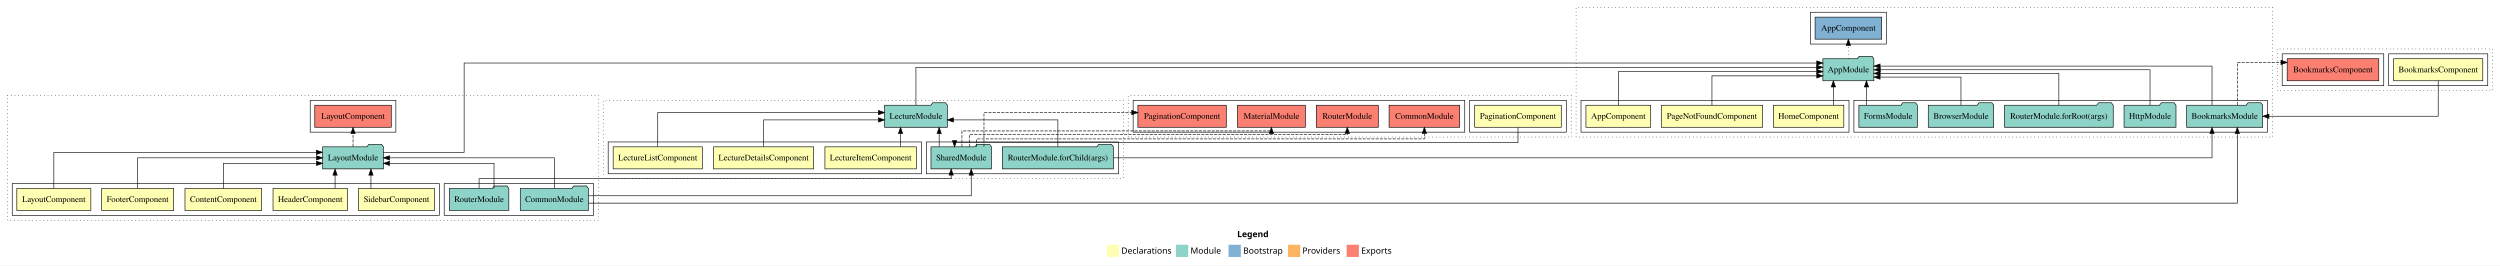
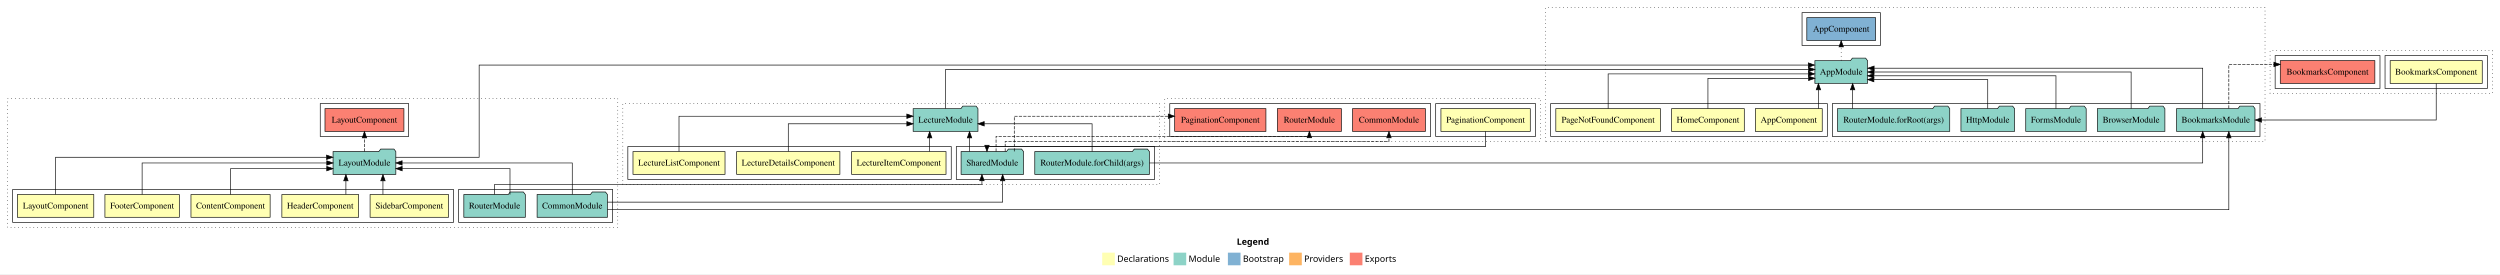
- <svg xmlns="http://www.w3.org/2000/svg" width="4086pt" height="434pt" viewBox="0.00 0.00 4086.00 434.00">
+ <svg xmlns="http://www.w3.org/2000/svg" width="3958pt" height="434pt" viewBox="0.00 0.00 3958.00 434.00">
  <g id="graph0" class="graph" transform="scale(1 1) rotate(0) translate(4 430)">
-     <polygon fill="white" stroke="none" points="-4,4 -4,-430 4082,-430 4082,4 -4,4" />
-     <text text-anchor="start" x="2018.01" y="-42.4" font-family="sans-serif" font-weight="bold" font-size="14.00">Legend</text>
-     <polygon fill="#ffffb3" stroke="none" points="1805,-10 1805,-30 1825,-30 1825,-10 1805,-10" />
-     <text text-anchor="start" x="1828.63" y="-15.4" font-family="sans-serif" font-size="14.00">  Declarations</text>
-     <polygon fill="#8dd3c7" stroke="none" points="1918,-10 1918,-30 1938,-30 1938,-10 1918,-10" />
-     <text text-anchor="start" x="1941.73" y="-15.4" font-family="sans-serif" font-size="14.00">  Module</text>
-     <polygon fill="#80b1d3" stroke="none" points="2004,-10 2004,-30 2024,-30 2024,-10 2004,-10" />
-     <text text-anchor="start" x="2027.78" y="-15.4" font-family="sans-serif" font-size="14.00">  Bootstrap</text>
-     <polygon fill="#fdb462" stroke="none" points="2101,-10 2101,-30 2121,-30 2121,-10 2101,-10" />
-     <text text-anchor="start" x="2124.67" y="-15.4" font-family="sans-serif" font-size="14.00">  Providers</text>
-     <polygon fill="#fb8072" stroke="none" points="2197,-10 2197,-30 2217,-30 2217,-10 2197,-10" />
-     <text text-anchor="start" x="2220.73" y="-15.4" font-family="sans-serif" font-size="14.00">  Exports</text>
+     <polygon fill="white" stroke="none" points="-4,4 -4,-430 3954,-430 3954,4 -4,4" />
+     <text text-anchor="start" x="1954.01" y="-42.4" font-family="sans-serif" font-weight="bold" font-size="14.00">Legend</text>
+     <polygon fill="#ffffb3" stroke="none" points="1741,-10 1741,-30 1761,-30 1761,-10 1741,-10" />
+     <text text-anchor="start" x="1764.63" y="-15.4" font-family="sans-serif" font-size="14.00">  Declarations</text>
+     <polygon fill="#8dd3c7" stroke="none" points="1854,-10 1854,-30 1874,-30 1874,-10 1854,-10" />
+     <text text-anchor="start" x="1877.73" y="-15.4" font-family="sans-serif" font-size="14.00">  Module</text>
+     <polygon fill="#80b1d3" stroke="none" points="1940,-10 1940,-30 1960,-30 1960,-10 1940,-10" />
+     <text text-anchor="start" x="1963.78" y="-15.4" font-family="sans-serif" font-size="14.00">  Bootstrap</text>
+     <polygon fill="#fdb462" stroke="none" points="2037,-10 2037,-30 2057,-30 2057,-10 2037,-10" />
+     <text text-anchor="start" x="2060.67" y="-15.4" font-family="sans-serif" font-size="14.00">  Providers</text>
+     <polygon fill="#fb8072" stroke="none" points="2133,-10 2133,-30 2153,-30 2153,-10 2133,-10" />
+     <text text-anchor="start" x="2156.73" y="-15.4" font-family="sans-serif" font-size="14.00">  Exports</text>
    <g id="clust1" class="cluster">
      <polygon fill="none" stroke="black" stroke-dasharray="1,5" points="982,-138 982,-266 1832,-266 1832,-138 982,-138" />
    </g>
    <g id="clust2" class="cluster">
      <polygon fill="none" stroke="black" points="990,-146 990,-198 1502,-198 1502,-146 990,-146" />
    </g>
    <g id="clust6" class="cluster">
      <polygon fill="none" stroke="black" points="1510,-146 1510,-198 1824,-198 1824,-146 1510,-146" />
    </g>
    <g id="clust10" class="cluster">
      <polygon fill="none" stroke="black" stroke-dasharray="1,5" points="8,-70 8,-274 974,-274 974,-70 8,-70" />
    </g>
    <g id="clust11" class="cluster">
      <polygon fill="none" stroke="black" points="16,-78 16,-130 714,-130 714,-78 16,-78" />
    </g>
    <g id="clust17" class="cluster">
      <polygon fill="none" stroke="black" points="722,-78 722,-130 966,-130 966,-78 722,-78" />
    </g>
    <g id="clust18" class="cluster">
      <polygon fill="none" stroke="black" points="503,-214 503,-266 643,-266 643,-214 503,-214" />
    </g>
    <g id="clust21" class="cluster">
-       <polygon fill="none" stroke="black" stroke-dasharray="1,5" points="1840,-206 1840,-274 2564,-274 2564,-206 1840,-206" />
+       <polygon fill="none" stroke="black" stroke-dasharray="1,5" points="1840,-206 1840,-274 2435,-274 2435,-206 1840,-206" />
    </g>
    <g id="clust22" class="cluster">
-       <polygon fill="none" stroke="black" points="2398,-214 2398,-266 2556,-266 2556,-214 2398,-214" />
+       <polygon fill="none" stroke="black" points="2269,-214 2269,-266 2427,-266 2427,-214 2269,-214" />
    </g>
    <g id="clust25" class="cluster">
-       <polygon fill="none" stroke="black" points="1848,-214 1848,-266 2390,-266 2390,-214 1848,-214" />
+       <polygon fill="none" stroke="black" points="1848,-214 1848,-266 2261,-266 2261,-214 1848,-214" />
    </g>
    <g id="clust28" class="cluster">
-       <polygon fill="none" stroke="black" stroke-dasharray="1,5" points="2572,-206 2572,-418 3710,-418 3710,-206 2572,-206" />
+       <polygon fill="none" stroke="black" stroke-dasharray="1,5" points="2443,-206 2443,-418 3582,-418 3582,-206 2443,-206" />
    </g>
    <g id="clust29" class="cluster">
-       <polygon fill="none" stroke="black" points="2580,-214 2580,-266 3018,-266 3018,-214 2580,-214" />
+       <polygon fill="none" stroke="black" points="2451,-214 2451,-266 2889,-266 2889,-214 2451,-214" />
    </g>
    <g id="clust33" class="cluster">
-       <polygon fill="none" stroke="black" points="3026,-214 3026,-266 3702,-266 3702,-214 3026,-214" />
+       <polygon fill="none" stroke="black" points="2897,-214 2897,-266 3574,-266 3574,-214 2897,-214" />
    </g>
    <g id="clust35" class="cluster">
-       <polygon fill="none" stroke="black" points="2955,-358 2955,-410 3079,-410 3079,-358 2955,-358" />
+       <polygon fill="none" stroke="black" points="2849,-358 2849,-410 2973,-410 2973,-358 2849,-358" />
    </g>
    <g id="clust37" class="cluster">
-       <polygon fill="none" stroke="black" stroke-dasharray="1,5" points="3718,-282 3718,-350 4070,-350 4070,-282 3718,-282" />
+       <polygon fill="none" stroke="black" stroke-dasharray="1,5" points="3590,-282 3590,-350 3942,-350 3942,-282 3590,-282" />
    </g>
    <g id="clust38" class="cluster">
-       <polygon fill="none" stroke="black" points="3900,-290 3900,-342 4062,-342 4062,-290 3900,-290" />
+       <polygon fill="none" stroke="black" points="3772,-290 3772,-342 3934,-342 3934,-290 3772,-290" />
    </g>
    <g id="clust41" class="cluster">
-       <polygon fill="none" stroke="black" points="3726,-290 3726,-342 3892,-342 3892,-290 3726,-290" />
+       <polygon fill="none" stroke="black" points="3598,-290 3598,-342 3764,-342 3764,-290 3598,-290" />
    </g>
    <g id="node1" class="node">
      <polygon fill="#ffffb3" stroke="black" points="1143.86,-190 998.142,-190 998.142,-154 1143.86,-154 1143.86,-190" />
      <text text-anchor="middle" x="1071" y="-167.8" font-family="Times,serif" font-size="14.00">LectureListComponent</text>
    </g>
    <g id="node4" class="node">
      <polygon fill="#8dd3c7" stroke="black" points="1544.3,-258 1541.3,-262 1520.3,-262 1517.3,-258 1441.7,-258 1441.7,-222 1544.3,-222 1544.3,-258" />
      <text text-anchor="middle" x="1493" y="-235.8" font-family="Times,serif" font-size="14.00">LectureModule</text>
    </g>
    <g id="edge1" class="edge">
      <path fill="none" stroke="black" d="M1071,-190.292C1071,-212.206 1071,-246 1071,-246 1071,-246 1431.68,-246 1431.68,-246" />
      <polygon fill="black" stroke="black" points="1431.68,-249.5 1441.68,-246 1431.68,-242.5 1431.68,-249.5" />
    </g>
    <g id="node2" class="node">
      <polygon fill="#ffffb3" stroke="black" points="1493.74,-190 1344.26,-190 1344.26,-154 1493.74,-154 1493.74,-190" />
      <text text-anchor="middle" x="1419" y="-167.8" font-family="Times,serif" font-size="14.00">LectureItemComponent</text>
    </g>
    <g id="edge2" class="edge">
      <path fill="none" stroke="black" d="M1467.86,-190.223C1467.86,-190.223 1467.86,-211.727 1467.86,-211.727" />
      <polygon fill="black" stroke="black" points="1464.36,-211.727 1467.86,-221.727 1471.36,-211.727 1464.36,-211.727" />
    </g>
    <g id="node3" class="node">
      <polygon fill="#ffffb3" stroke="black" points="1325.73,-190 1162.27,-190 1162.27,-154 1325.73,-154 1325.73,-190" />
      <text text-anchor="middle" x="1244" y="-167.8" font-family="Times,serif" font-size="14.00">LectureDetailsComponent</text>
    </g>
    <g id="edge3" class="edge">
      <path fill="none" stroke="black" d="M1244,-190.267C1244,-208.555 1244,-234 1244,-234 1244,-234 1431.71,-234 1431.71,-234" />
      <polygon fill="black" stroke="black" points="1431.71,-237.5 1441.71,-234 1431.71,-230.5 1431.71,-237.5" />
    </g>
-     <g id="node24" class="node">
-       <polygon fill="#8dd3c7" stroke="black" points="3058.66,-334 3055.66,-338 3034.66,-338 3031.66,-334 2975.34,-334 2975.34,-298 3058.66,-298 3058.66,-334" />
-       <text text-anchor="middle" x="3017" y="-311.8" font-family="Times,serif" font-size="14.00">AppModule</text>
-     </g>
-     <g id="edge28" class="edge">
-       <path fill="none" stroke="black" d="M1493,-258.153C1493,-281.757 1493,-320 1493,-320 1493,-320 2965.05,-320 2965.05,-320" />
-       <polygon fill="black" stroke="black" points="2965.05,-323.5 2975.05,-320 2965.05,-316.5 2965.05,-323.5" />
+     <g id="node23" class="node">
+       <polygon fill="#8dd3c7" stroke="black" points="2952.66,-334 2949.66,-338 2928.66,-338 2925.66,-334 2869.34,-334 2869.34,-298 2952.66,-298 2952.66,-334" />
+       <text text-anchor="middle" x="2911" y="-311.8" font-family="Times,serif" font-size="14.00">AppModule</text>
+     </g>
+     <g id="edge27" class="edge">
+       <path fill="none" stroke="black" d="M1493,-258.153C1493,-281.757 1493,-320 1493,-320 1493,-320 2859.33,-320 2859.33,-320" />
+       <polygon fill="black" stroke="black" points="2859.33,-323.5 2869.33,-320 2859.33,-316.5 2859.33,-323.5" />
    </g>
    <g id="node5" class="node">
      <polygon fill="#8dd3c7" stroke="black" points="1616.42,-190 1613.42,-194 1592.42,-194 1589.42,-190 1517.58,-190 1517.58,-154 1616.42,-154 1616.42,-190" />
      <text text-anchor="middle" x="1567" y="-167.8" font-family="Times,serif" font-size="14.00">SharedModule</text>
    </g>
    <g id="edge4" class="edge">
      <path fill="none" stroke="black" d="M1530.97,-190.223C1530.97,-190.223 1530.97,-211.727 1530.97,-211.727" />
      <polygon fill="black" stroke="black" points="1527.47,-211.727 1530.97,-221.727 1534.47,-211.727 1527.47,-211.727" />
    </g>
    <g id="node17" class="node">
-       <polygon fill="#fb8072" stroke="black" points="2381.67,-258 2266.33,-258 2266.33,-222 2381.67,-222 2381.67,-258" />
-       <text text-anchor="middle" x="2324" y="-235.8" font-family="Times,serif" font-size="14.00">CommonModule </text>
+       <polygon fill="#fb8072" stroke="black" points="2252.67,-258 2137.33,-258 2137.33,-222 2252.67,-222 2252.67,-258" />
+       <text text-anchor="middle" x="2195" y="-235.8" font-family="Times,serif" font-size="14.00">CommonModule </text>
    </g>
    <g id="edge17" class="edge">
-       <path fill="none" stroke="black" stroke-dasharray="5,2" d="M1592.19,-190.033C1592.19,-196.853 1592.19,-203 1592.19,-203 1592.19,-203 2324,-203 2324,-203 2324,-203 2324,-211.934 2324,-211.934" />
-       <polygon fill="black" stroke="black" points="2320.5,-211.934 2324,-221.934 2327.5,-211.934 2320.5,-211.934" />
+       <path fill="none" stroke="black" stroke-dasharray="5,2" d="M1587.39,-190.194C1587.39,-198.278 1587.39,-206 1587.39,-206 1587.39,-206 2195,-206 2195,-206 2195,-206 2195,-211.806 2195,-211.806" />
+       <polygon fill="black" stroke="black" points="2191.5,-211.806 2195,-221.806 2198.5,-211.806 2191.5,-211.806" />
    </g>
    <g id="node18" class="node">
-       <polygon fill="#fb8072" stroke="black" points="2248.65,-258 2147.35,-258 2147.35,-222 2248.65,-222 2248.65,-258" />
-       <text text-anchor="middle" x="2198" y="-235.8" font-family="Times,serif" font-size="14.00">RouterModule </text>
+       <polygon fill="#fb8072" stroke="black" points="2119.65,-258 2018.35,-258 2018.35,-222 2119.65,-222 2119.65,-258" />
+       <text text-anchor="middle" x="2069" y="-235.8" font-family="Times,serif" font-size="14.00">RouterModule </text>
    </g>
    <g id="edge18" class="edge">
-       <path fill="none" stroke="black" stroke-dasharray="5,2" d="M1580.18,-190.11C1580.18,-199.897 1580.18,-210 1580.18,-210 1580.18,-210 2198,-210 2198,-210 2198,-210 2198,-211.857 2198,-211.857" />
-       <polygon fill="black" stroke="black" points="2194.5,-211.857 2198,-221.857 2201.5,-211.857 2194.5,-211.857" />
+       <path fill="none" stroke="black" stroke-dasharray="5,2" d="M1572.97,-190.056C1572.97,-201.439 1572.97,-214 1572.97,-214 1572.97,-214 2069,-214 2069,-214 2069,-214 2069,-214.794 2069,-214.794" />
+       <polygon fill="black" stroke="black" points="2065.5,-211.942 2069,-221.942 2072.5,-211.942 2065.5,-211.942" />
    </g>
    <g id="node19" class="node">
-       <polygon fill="#fb8072" stroke="black" points="2129.47,-258 2018.53,-258 2018.53,-222 2129.47,-222 2129.47,-258" />
-       <text text-anchor="middle" x="2074" y="-235.8" font-family="Times,serif" font-size="14.00">MaterialModule </text>
-     </g>
-     <g id="edge19" class="edge">
-       <path fill="none" stroke="black" stroke-dasharray="5,2" d="M1568.17,-190.151C1568.17,-202.271 1568.17,-216 1568.17,-216 1568.17,-216 2074,-216 2074,-216 2074,-216 2074,-216.581 2074,-216.581" />
-       <polygon fill="black" stroke="black" points="2070.5,-211.81 2074,-221.81 2077.5,-211.81 2070.5,-211.81" />
-     </g>
-     <g id="node20" class="node">
      <polygon fill="#fb8072" stroke="black" points="2000.22,-258 1855.78,-258 1855.78,-222 2000.22,-222 2000.22,-258" />
      <text text-anchor="middle" x="1928" y="-235.8" font-family="Times,serif" font-size="14.00">PaginationComponent </text>
    </g>
-     <g id="edge20" class="edge">
-       <path fill="none" stroke="black" stroke-dasharray="5,2" d="M1604.2,-190.292C1604.2,-212.206 1604.2,-246 1604.2,-246 1604.2,-246 1845.74,-246 1845.74,-246" />
-       <polygon fill="black" stroke="black" points="1845.74,-249.5 1855.74,-246 1845.74,-242.5 1845.74,-249.5" />
+     <g id="edge19" class="edge">
+       <path fill="none" stroke="black" stroke-dasharray="5,2" d="M1601.8,-190.292C1601.8,-212.206 1601.8,-246 1601.8,-246 1601.8,-246 1845.61,-246 1845.61,-246" />
+       <polygon fill="black" stroke="black" points="1845.61,-249.5 1855.61,-246 1845.61,-242.5 1845.61,-249.5" />
    </g>
    <g id="node6" class="node">
      <polygon fill="#8dd3c7" stroke="black" points="1815.73,-190 1812.73,-194 1791.73,-194 1788.73,-190 1634.27,-190 1634.27,-154 1815.73,-154 1815.73,-190" />
      <text text-anchor="middle" x="1725" y="-167.8" font-family="Times,serif" font-size="14.00">RouterModule.forChild(args)</text>
    </g>
    <g id="edge5" class="edge">
      <path fill="none" stroke="black" d="M1725,-190.267C1725,-208.555 1725,-234 1725,-234 1725,-234 1554.2,-234 1554.2,-234" />
      <polygon fill="black" stroke="black" points="1554.2,-230.5 1544.2,-234 1554.2,-237.5 1554.2,-230.5" />
    </g>
-     <g id="node28" class="node">
-       <polygon fill="#8dd3c7" stroke="black" points="3694.1,-258 3691.1,-262 3670.1,-262 3667.1,-258 3569.9,-258 3569.9,-222 3694.1,-222 3694.1,-258" />
-       <text text-anchor="middle" x="3632" y="-235.8" font-family="Times,serif" font-size="14.00">BookmarksModule</text>
-     </g>
-     <g id="edge34" class="edge">
-       <path fill="none" stroke="black" d="M1815.66,-172C2191.98,-172 3611.32,-172 3611.32,-172 3611.32,-172 3611.32,-211.777 3611.32,-211.777" />
-       <polygon fill="black" stroke="black" points="3607.82,-211.777 3611.32,-221.777 3614.82,-211.777 3607.82,-211.777" />
+     <g id="node27" class="node">
+       <polygon fill="#8dd3c7" stroke="black" points="3566.1,-258 3563.1,-262 3542.1,-262 3539.1,-258 3441.9,-258 3441.9,-222 3566.1,-222 3566.1,-258" />
+       <text text-anchor="middle" x="3504" y="-235.8" font-family="Times,serif" font-size="14.00">BookmarksModule</text>
+     </g>
+     <g id="edge33" class="edge">
+       <path fill="none" stroke="black" d="M1815.83,-172C2175.89,-172 3483.32,-172 3483.32,-172 3483.32,-172 3483.32,-211.777 3483.32,-211.777" />
+       <polygon fill="black" stroke="black" points="3479.82,-211.777 3483.32,-221.777 3486.82,-211.777 3479.82,-211.777" />
    </g>
    <g id="node7" class="node">
      <polygon fill="#ffffb3" stroke="black" points="144.49,-122 23.51,-122 23.51,-86 144.49,-86 144.49,-122" />
      <text text-anchor="middle" x="84" y="-99.8" font-family="Times,serif" font-size="14.00">LayoutComponent</text>
    </g>
    <g id="node12" class="node">
      <polygon fill="#8dd3c7" stroke="black" points="622.708,-190 619.708,-194 598.708,-194 595.708,-190 523.292,-190 523.292,-154 622.708,-154 622.708,-190" />
      <text text-anchor="middle" x="573" y="-167.8" font-family="Times,serif" font-size="14.00">LayoutModule</text>
    </g>
    <g id="edge6" class="edge">
      <path fill="none" stroke="black" d="M84,-122.248C84,-145.018 84,-181 84,-181 84,-181 512.966,-181 512.966,-181" />
      <polygon fill="black" stroke="black" points="512.966,-184.5 522.966,-181 512.966,-177.5 512.966,-184.5" />
    </g>
    <g id="node8" class="node">
      <polygon fill="#ffffb3" stroke="black" points="706.095,-122 581.905,-122 581.905,-86 706.095,-86 706.095,-122" />
      <text text-anchor="middle" x="644" y="-99.8" font-family="Times,serif" font-size="14.00">SidebarComponent</text>
    </g>
    <g id="edge7" class="edge">
      <path fill="none" stroke="black" d="M602.278,-122.223C602.278,-122.223 602.278,-143.727 602.278,-143.727" />
      <polygon fill="black" stroke="black" points="598.778,-143.727 602.278,-153.727 605.778,-143.727 598.778,-143.727" />
    </g>
    <g id="node9" class="node">
      <polygon fill="#ffffb3" stroke="black" points="563.744,-122 442.256,-122 442.256,-86 563.744,-86 563.744,-122" />
      <text text-anchor="middle" x="503" y="-99.8" font-family="Times,serif" font-size="14.00">HeaderComponent</text>
    </g>
    <g id="edge8" class="edge">
      <path fill="none" stroke="black" d="M543.634,-122.223C543.634,-122.223 543.634,-143.727 543.634,-143.727" />
      <polygon fill="black" stroke="black" points="540.134,-143.727 543.634,-153.727 547.134,-143.727 540.134,-143.727" />
    </g>
    <g id="node10" class="node">
      <polygon fill="#ffffb3" stroke="black" points="423.665,-122 298.335,-122 298.335,-86 423.665,-86 423.665,-122" />
      <text text-anchor="middle" x="361" y="-99.8" font-family="Times,serif" font-size="14.00">ContentComponent</text>
    </g>
    <g id="edge9" class="edge">
      <path fill="none" stroke="black" d="M361,-122.023C361,-139.373 361,-163 361,-163 361,-163 513.295,-163 513.295,-163" />
      <polygon fill="black" stroke="black" points="513.295,-166.5 523.295,-163 513.295,-159.5 513.295,-166.5" />
    </g>
    <g id="node11" class="node">
      <polygon fill="#ffffb3" stroke="black" points="279.881,-122 162.119,-122 162.119,-86 279.881,-86 279.881,-122" />
      <text text-anchor="middle" x="221" y="-99.8" font-family="Times,serif" font-size="14.00">FooterComponent</text>
    </g>
    <g id="edge10" class="edge">
      <path fill="none" stroke="black" d="M221,-122.223C221,-142.365 221,-172 221,-172 221,-172 513.314,-172 513.314,-172" />
      <polygon fill="black" stroke="black" points="513.314,-175.5 523.314,-172 513.314,-168.5 513.314,-175.5" />
    </g>
    <g id="node15" class="node">
      <polygon fill="#fb8072" stroke="black" points="635.491,-258 510.509,-258 510.509,-222 635.491,-222 635.491,-258" />
      <text text-anchor="middle" x="573" y="-235.8" font-family="Times,serif" font-size="14.00">LayoutComponent </text>
    </g>
    <g id="edge13" class="edge">
      <path fill="none" stroke="black" stroke-dasharray="5,2" d="M573,-190.223C573,-190.223 573,-211.727 573,-211.727" />
      <polygon fill="black" stroke="black" points="569.5,-211.727 573,-221.727 576.5,-211.727 569.5,-211.727" />
    </g>
-     <g id="edge27" class="edge">
-       <path fill="none" stroke="black" d="M622.619,-181C676.384,-181 754.587,-181 754.587,-181 754.587,-181 754.587,-327 754.587,-327 754.587,-327 2965.31,-327 2965.31,-327" />
-       <polygon fill="black" stroke="black" points="2965.31,-330.5 2975.31,-327 2965.31,-323.5 2965.31,-330.5" />
+     <g id="edge26" class="edge">
+       <path fill="none" stroke="black" d="M622.619,-181C676.384,-181 754.587,-181 754.587,-181 754.587,-181 754.587,-327 754.587,-327 754.587,-327 2858.89,-327 2858.89,-327" />
+       <polygon fill="black" stroke="black" points="2858.89,-330.5 2868.89,-327 2858.89,-323.5 2858.89,-330.5" />
    </g>
    <g id="node13" class="node">
      <polygon fill="#8dd3c7" stroke="black" points="957.668,-122 954.668,-126 933.668,-126 930.668,-122 846.332,-122 846.332,-86 957.668,-86 957.668,-122" />
      <text text-anchor="middle" x="902" y="-99.8" font-family="Times,serif" font-size="14.00">CommonModule</text>
    </g>
    <g id="edge15" class="edge">
      <path fill="none" stroke="black" d="M957.762,-110C1120.5,-110 1583.4,-110 1583.4,-110 1583.4,-110 1583.4,-143.733 1583.4,-143.733" />
      <polygon fill="black" stroke="black" points="1579.9,-143.733 1583.4,-153.733 1586.9,-143.733 1579.9,-143.733" />
    </g>
    <g id="edge11" class="edge">
      <path fill="none" stroke="black" d="M902,-122.223C902,-142.365 902,-172 902,-172 902,-172 632.611,-172 632.611,-172" />
      <polygon fill="black" stroke="black" points="632.611,-168.5 622.611,-172 632.611,-175.5 632.611,-168.5" />
    </g>
-     <g id="edge33" class="edge">
-       <path fill="none" stroke="black" d="M957.88,-98C1348.32,-98 3652.68,-98 3652.68,-98 3652.68,-98 3652.68,-211.727 3652.68,-211.727" />
-       <polygon fill="black" stroke="black" points="3649.18,-211.727 3652.68,-221.727 3656.18,-211.727 3649.18,-211.727" />
+     <g id="edge32" class="edge">
+       <path fill="none" stroke="black" d="M957.687,-98C1336.91,-98 3524.68,-98 3524.68,-98 3524.68,-98 3524.68,-211.727 3524.68,-211.727" />
+       <polygon fill="black" stroke="black" points="3521.18,-211.727 3524.68,-221.727 3528.18,-211.727 3521.18,-211.727" />
    </g>
    <g id="node14" class="node">
      <polygon fill="#8dd3c7" stroke="black" points="827.653,-122 824.653,-126 803.653,-126 800.653,-122 730.347,-122 730.347,-86 827.653,-86 827.653,-122" />
      <text text-anchor="middle" x="779" y="-99.8" font-family="Times,serif" font-size="14.00">RouterModule</text>
    </g>
    <g id="edge16" class="edge">
      <path fill="none" stroke="black" d="M779,-122.194C779,-130.278 779,-138 779,-138 779,-138 1550.6,-138 1550.6,-138 1550.6,-138 1550.6,-143.806 1550.6,-143.806" />
      <polygon fill="black" stroke="black" points="1547.1,-143.806 1550.6,-153.806 1554.1,-143.806 1547.1,-143.806" />
    </g>
    <g id="edge12" class="edge">
      <path fill="none" stroke="black" d="M803.413,-122.023C803.413,-139.373 803.413,-163 803.413,-163 803.413,-163 632.713,-163 632.713,-163" />
      <polygon fill="black" stroke="black" points="632.713,-159.5 622.713,-163 632.712,-166.5 632.713,-159.5" />
    </g>
    <g id="node16" class="node">
-       <polygon fill="#ffffb3" stroke="black" points="2547.72,-258 2406.28,-258 2406.28,-222 2547.72,-222 2547.72,-258" />
-       <text text-anchor="middle" x="2477" y="-235.8" font-family="Times,serif" font-size="14.00">PaginationComponent</text>
+       <polygon fill="#ffffb3" stroke="black" points="2418.72,-258 2277.28,-258 2277.28,-222 2418.72,-222 2418.72,-258" />
+       <text text-anchor="middle" x="2348" y="-235.8" font-family="Times,serif" font-size="14.00">PaginationComponent</text>
    </g>
    <g id="edge14" class="edge">
-       <path fill="none" stroke="black" d="M2477,-221.515C2477,-209.86 2477,-197 2477,-197 2477,-197 1556.16,-197 1556.16,-197 1556.16,-197 1556.16,-196.317 1556.16,-196.317" />
-       <polygon fill="black" stroke="black" points="1559.66,-200.169 1556.16,-190.169 1552.66,-200.169 1559.66,-200.169" />
+       <path fill="none" stroke="black" d="M2348,-221.944C2348,-210.561 2348,-198 2348,-198 2348,-198 1558.56,-198 1558.56,-198 1558.56,-198 1558.56,-197.206 1558.56,-197.206" />
+       <polygon fill="black" stroke="black" points="1562.06,-200.058 1558.56,-190.058 1555.06,-200.058 1562.06,-200.058" />
+     </g>
+     <g id="node20" class="node">
+       <polygon fill="#ffffb3" stroke="black" points="2880.94,-258 2775.06,-258 2775.06,-222 2880.94,-222 2880.94,-258" />
+       <text text-anchor="middle" x="2828" y="-235.8" font-family="Times,serif" font-size="14.00">AppComponent</text>
+     </g>
+     <g id="edge20" class="edge">
+       <path fill="none" stroke="black" d="M2874.95,-258.011C2874.95,-258.011 2874.95,-287.855 2874.95,-287.855" />
+       <polygon fill="black" stroke="black" points="2871.45,-287.855 2874.95,-297.855 2878.45,-287.855 2871.45,-287.855" />
    </g>
    <g id="node21" class="node">
-       <polygon fill="#ffffb3" stroke="black" points="2693.94,-258 2588.06,-258 2588.06,-222 2693.94,-222 2693.94,-258" />
-       <text text-anchor="middle" x="2641" y="-235.8" font-family="Times,serif" font-size="14.00">AppComponent</text>
+       <polygon fill="#ffffb3" stroke="black" points="2757.55,-258 2642.45,-258 2642.45,-222 2757.55,-222 2757.55,-258" />
+       <text text-anchor="middle" x="2700" y="-235.8" font-family="Times,serif" font-size="14.00">HomeComponent</text>
    </g>
    <g id="edge21" class="edge">
-       <path fill="none" stroke="black" d="M2641,-258.045C2641,-279.662 2641,-313 2641,-313 2641,-313 2965.32,-313 2965.32,-313" />
-       <polygon fill="black" stroke="black" points="2965.32,-316.5 2975.32,-313 2965.32,-309.5 2965.32,-316.5" />
+       <path fill="none" stroke="black" d="M2700,-258.035C2700,-277.576 2700,-306 2700,-306 2700,-306 2859.31,-306 2859.31,-306" />
+       <polygon fill="black" stroke="black" points="2859.31,-309.5 2869.31,-306 2859.31,-302.5 2859.31,-309.5" />
    </g>
    <g id="node22" class="node">
-       <polygon fill="#ffffb3" stroke="black" points="3009.55,-258 2894.45,-258 2894.45,-222 3009.55,-222 3009.55,-258" />
-       <text text-anchor="middle" x="2952" y="-235.8" font-family="Times,serif" font-size="14.00">HomeComponent</text>
+       <polygon fill="#ffffb3" stroke="black" points="2624.82,-258 2459.18,-258 2459.18,-222 2624.82,-222 2624.82,-258" />
+       <text text-anchor="middle" x="2542" y="-235.8" font-family="Times,serif" font-size="14.00">PageNotFoundComponent</text>
    </g>
    <g id="edge22" class="edge">
-       <path fill="none" stroke="black" d="M2992.47,-258.011C2992.47,-258.011 2992.47,-287.855 2992.47,-287.855" />
-       <polygon fill="black" stroke="black" points="2988.97,-287.855 2992.47,-297.855 2995.97,-287.855 2988.97,-287.855" />
-     </g>
-     <g id="node23" class="node">
-       <polygon fill="#ffffb3" stroke="black" points="2876.82,-258 2711.18,-258 2711.18,-222 2876.82,-222 2876.82,-258" />
-       <text text-anchor="middle" x="2794" y="-235.8" font-family="Times,serif" font-size="14.00">PageNotFoundComponent</text>
+       <path fill="none" stroke="black" d="M2542,-258.045C2542,-279.662 2542,-313 2542,-313 2542,-313 2859.03,-313 2859.03,-313" />
+       <polygon fill="black" stroke="black" points="2859.03,-316.5 2869.03,-313 2859.03,-309.5 2859.03,-316.5" />
+     </g>
+     <g id="node29" class="node">
+       <polygon fill="#80b1d3" stroke="black" points="2965.44,-402 2856.56,-402 2856.56,-366 2965.44,-366 2965.44,-402" />
+       <text text-anchor="middle" x="2911" y="-379.8" font-family="Times,serif" font-size="14.00">AppComponent </text>
+     </g>
+     <g id="edge30" class="edge">
+       <path fill="none" stroke="black" stroke-dasharray="1,5" d="M2911,-334.223C2911,-334.223 2911,-355.727 2911,-355.727" />
+       <polygon fill="black" stroke="black" points="2907.5,-355.727 2911,-365.727 2914.5,-355.727 2907.5,-355.727" />
+     </g>
+     <g id="node24" class="node">
+       <polygon fill="#8dd3c7" stroke="black" points="3423.47,-258 3420.47,-262 3399.47,-262 3396.47,-258 3316.53,-258 3316.53,-222 3423.47,-222 3423.47,-258" />
+       <text text-anchor="middle" x="3370" y="-235.8" font-family="Times,serif" font-size="14.00">BrowserModule</text>
    </g>
    <g id="edge23" class="edge">
-       <path fill="none" stroke="black" d="M2794,-258.035C2794,-277.576 2794,-306 2794,-306 2794,-306 2965.32,-306 2965.32,-306" />
-       <polygon fill="black" stroke="black" points="2965.32,-309.5 2975.32,-306 2965.32,-302.5 2965.32,-309.5" />
+       <path fill="none" stroke="black" d="M3370,-258.011C3370,-280.485 3370,-316 3370,-316 3370,-316 2962.95,-316 2962.95,-316" />
+       <polygon fill="black" stroke="black" points="2962.95,-312.5 2952.95,-316 2962.95,-319.5 2962.95,-312.5" />
+     </g>
+     <g id="node25" class="node">
+       <polygon fill="#8dd3c7" stroke="black" points="3298.83,-258 3295.83,-262 3274.83,-262 3271.83,-258 3203.17,-258 3203.17,-222 3298.83,-222 3298.83,-258" />
+       <text text-anchor="middle" x="3251" y="-235.8" font-family="Times,serif" font-size="14.00">FormsModule</text>
+     </g>
+     <g id="edge24" class="edge">
+       <path fill="none" stroke="black" d="M3251,-258.027C3251,-278.767 3251,-310 3251,-310 3251,-310 2962.69,-310 2962.69,-310" />
+       <polygon fill="black" stroke="black" points="2962.69,-306.5 2952.69,-310 2962.69,-313.5 2962.69,-306.5" />
+     </g>
+     <g id="node26" class="node">
+       <polygon fill="#8dd3c7" stroke="black" points="3185.44,-258 3182.44,-262 3161.44,-262 3158.44,-258 3100.56,-258 3100.56,-222 3185.44,-222 3185.44,-258" />
+       <text text-anchor="middle" x="3143" y="-235.8" font-family="Times,serif" font-size="14.00">HttpModule</text>
+     </g>
+     <g id="edge25" class="edge">
+       <path fill="none" stroke="black" d="M3143,-258.169C3143,-277.09 3143,-304 3143,-304 3143,-304 2962.74,-304 2962.74,-304" />
+       <polygon fill="black" stroke="black" points="2962.74,-300.5 2952.74,-304 2962.74,-307.5 2962.74,-300.5" />
+     </g>
+     <g id="edge28" class="edge">
+       <path fill="none" stroke="black" d="M3483.32,-258.198C3483.32,-282.356 3483.32,-322 3483.32,-322 3483.32,-322 2963.08,-322 2963.08,-322" />
+       <polygon fill="black" stroke="black" points="2963.08,-318.5 2953.08,-322 2963.08,-325.5 2963.08,-318.5" />
+     </g>
+     <g id="node31" class="node">
+       <polygon fill="#fb8072" stroke="black" points="3755.88,-334 3606.12,-334 3606.12,-298 3755.88,-298 3755.88,-334" />
+       <text text-anchor="middle" x="3681" y="-311.8" font-family="Times,serif" font-size="14.00">BookmarksComponent </text>
+     </g>
+     <g id="edge34" class="edge">
+       <path fill="none" stroke="black" stroke-dasharray="5,2" d="M3524.68,-258.234C3524.68,-284.009 3524.68,-328 3524.68,-328 3524.68,-328 3596.05,-328 3596.05,-328" />
+       <polygon fill="black" stroke="black" points="3596.05,-331.5 3606.05,-328 3596.05,-324.5 3596.05,-331.5" />
+     </g>
+     <g id="node28" class="node">
+       <polygon fill="#8dd3c7" stroke="black" points="3082.84,-258 3079.84,-262 3058.84,-262 3055.84,-258 2905.16,-258 2905.16,-222 3082.84,-222 3082.84,-258" />
+       <text text-anchor="middle" x="2994" y="-235.8" font-family="Times,serif" font-size="14.00">RouterModule.forRoot(args)</text>
+     </g>
+     <g id="edge29" class="edge">
+       <path fill="none" stroke="black" d="M2929.08,-258.011C2929.08,-258.011 2929.08,-287.855 2929.08,-287.855" />
+       <polygon fill="black" stroke="black" points="2925.58,-287.855 2929.08,-297.855 2932.58,-287.855 2925.58,-287.855" />
    </g>
    <g id="node30" class="node">
-       <polygon fill="#80b1d3" stroke="black" points="3071.44,-402 2962.56,-402 2962.56,-366 3071.44,-366 3071.44,-402" />
-       <text text-anchor="middle" x="3017" y="-379.8" font-family="Times,serif" font-size="14.00">AppComponent </text>
+       <polygon fill="#ffffb3" stroke="black" points="3925.88,-334 3780.12,-334 3780.12,-298 3925.88,-298 3925.88,-334" />
+       <text text-anchor="middle" x="3853" y="-311.8" font-family="Times,serif" font-size="14.00">BookmarksComponent</text>
    </g>
    <g id="edge31" class="edge">
-       <path fill="none" stroke="black" stroke-dasharray="1,5" d="M3017,-334.223C3017,-334.223 3017,-355.727 3017,-355.727" />
-       <polygon fill="black" stroke="black" points="3013.5,-355.727 3017,-365.727 3020.5,-355.727 3013.5,-355.727" />
-     </g>
-     <g id="node25" class="node">
-       <polygon fill="#8dd3c7" stroke="black" points="3254.47,-258 3251.47,-262 3230.47,-262 3227.47,-258 3147.53,-258 3147.53,-222 3254.47,-222 3254.47,-258" />
-       <text text-anchor="middle" x="3201" y="-235.8" font-family="Times,serif" font-size="14.00">BrowserModule</text>
-     </g>
-     <g id="edge24" class="edge">
-       <path fill="none" stroke="black" d="M3201,-258.169C3201,-277.09 3201,-304 3201,-304 3201,-304 3068.75,-304 3068.75,-304" />
-       <polygon fill="black" stroke="black" points="3068.75,-300.5 3058.75,-304 3068.75,-307.5 3068.75,-300.5" />
-     </g>
-     <g id="node26" class="node">
-       <polygon fill="#8dd3c7" stroke="black" points="3129.83,-258 3126.83,-262 3105.83,-262 3102.83,-258 3034.17,-258 3034.17,-222 3129.83,-222 3129.83,-258" />
-       <text text-anchor="middle" x="3082" y="-235.8" font-family="Times,serif" font-size="14.00">FormsModule</text>
-     </g>
-     <g id="edge25" class="edge">
-       <path fill="none" stroke="black" d="M3046.58,-258.011C3046.58,-258.011 3046.58,-287.855 3046.58,-287.855" />
-       <polygon fill="black" stroke="black" points="3043.08,-287.855 3046.58,-297.855 3050.08,-287.855 3043.08,-287.855" />
-     </g>
-     <g id="node27" class="node">
-       <polygon fill="#8dd3c7" stroke="black" points="3552.44,-258 3549.44,-262 3528.44,-262 3525.44,-258 3467.56,-258 3467.56,-222 3552.44,-222 3552.44,-258" />
-       <text text-anchor="middle" x="3510" y="-235.8" font-family="Times,serif" font-size="14.00">HttpModule</text>
-     </g>
-     <g id="edge26" class="edge">
-       <path fill="none" stroke="black" d="M3510,-258.011C3510,-280.485 3510,-316 3510,-316 3510,-316 3069.03,-316 3069.03,-316" />
-       <polygon fill="black" stroke="black" points="3069.03,-312.5 3059.03,-316 3069.03,-319.5 3069.03,-312.5" />
-     </g>
-     <g id="edge29" class="edge">
-       <path fill="none" stroke="black" d="M3611.32,-258.198C3611.32,-282.356 3611.32,-322 3611.32,-322 3611.32,-322 3068.79,-322 3068.79,-322" />
-       <polygon fill="black" stroke="black" points="3068.79,-318.5 3058.79,-322 3068.79,-325.5 3068.79,-318.5" />
-     </g>
-     <g id="node32" class="node">
-       <polygon fill="#fb8072" stroke="black" points="3883.88,-334 3734.12,-334 3734.12,-298 3883.88,-298 3883.88,-334" />
-       <text text-anchor="middle" x="3809" y="-311.8" font-family="Times,serif" font-size="14.00">BookmarksComponent </text>
-     </g>
-     <g id="edge35" class="edge">
-       <path fill="none" stroke="black" stroke-dasharray="5,2" d="M3652.68,-258.234C3652.68,-284.009 3652.68,-328 3652.68,-328 3652.68,-328 3724.05,-328 3724.05,-328" />
-       <polygon fill="black" stroke="black" points="3724.05,-331.5 3734.05,-328 3724.05,-324.5 3724.05,-331.5" />
-     </g>
-     <g id="node29" class="node">
-       <polygon fill="#8dd3c7" stroke="black" points="3449.84,-258 3446.84,-262 3425.84,-262 3422.84,-258 3272.16,-258 3272.16,-222 3449.84,-222 3449.84,-258" />
-       <text text-anchor="middle" x="3361" y="-235.8" font-family="Times,serif" font-size="14.00">RouterModule.forRoot(args)</text>
-     </g>
-     <g id="edge30" class="edge">
-       <path fill="none" stroke="black" d="M3361,-258.027C3361,-278.767 3361,-310 3361,-310 3361,-310 3068.84,-310 3068.84,-310" />
-       <polygon fill="black" stroke="black" points="3068.84,-306.5 3058.84,-310 3068.84,-313.5 3068.84,-306.5" />
-     </g>
-     <g id="node31" class="node">
-       <polygon fill="#ffffb3" stroke="black" points="4053.88,-334 3908.12,-334 3908.12,-298 4053.88,-298 4053.88,-334" />
-       <text text-anchor="middle" x="3981" y="-311.8" font-family="Times,serif" font-size="14.00">BookmarksComponent</text>
-     </g>
-     <g id="edge32" class="edge">
-       <path fill="none" stroke="black" d="M3981,-297.989C3981,-275.515 3981,-240 3981,-240 3981,-240 3704.39,-240 3704.39,-240" />
-       <polygon fill="black" stroke="black" points="3704.39,-236.5 3694.39,-240 3704.39,-243.5 3704.39,-236.5" />
+       <path fill="none" stroke="black" d="M3853,-297.989C3853,-275.515 3853,-240 3853,-240 3853,-240 3576.39,-240 3576.39,-240" />
+       <polygon fill="black" stroke="black" points="3576.39,-236.5 3566.39,-240 3576.39,-243.5 3576.39,-236.5" />
    </g>
  </g>
</svg>
